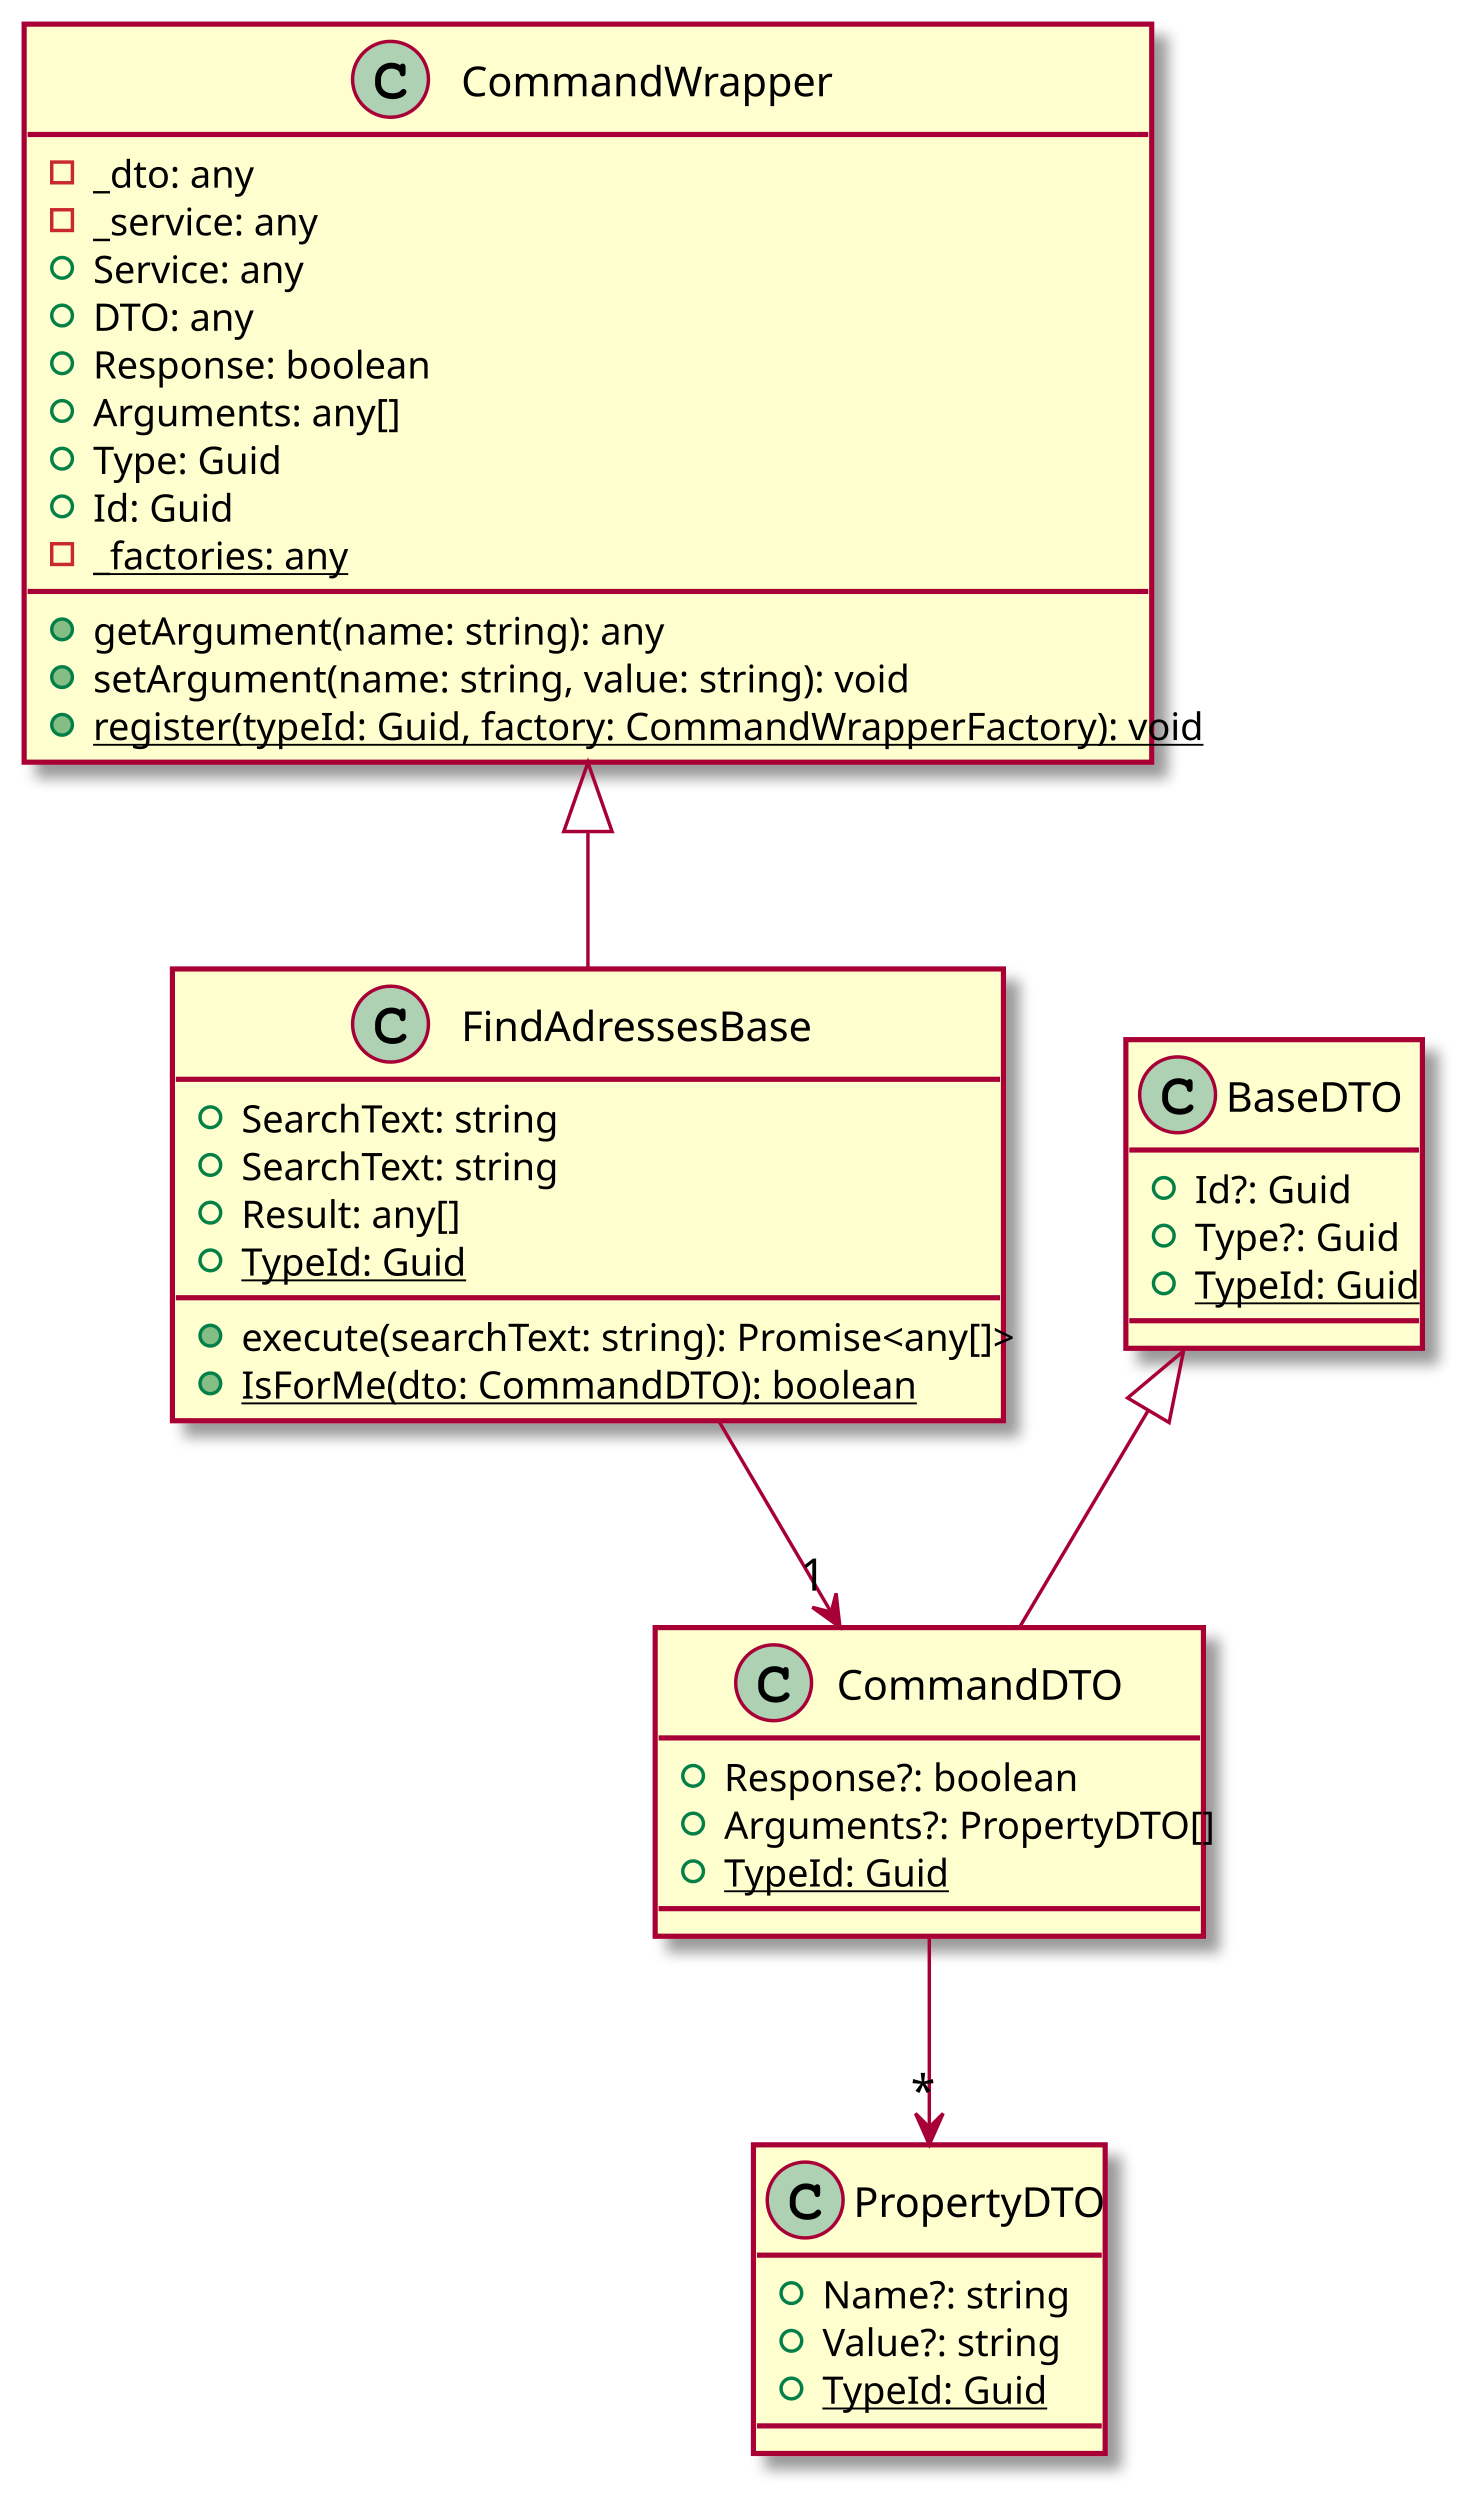
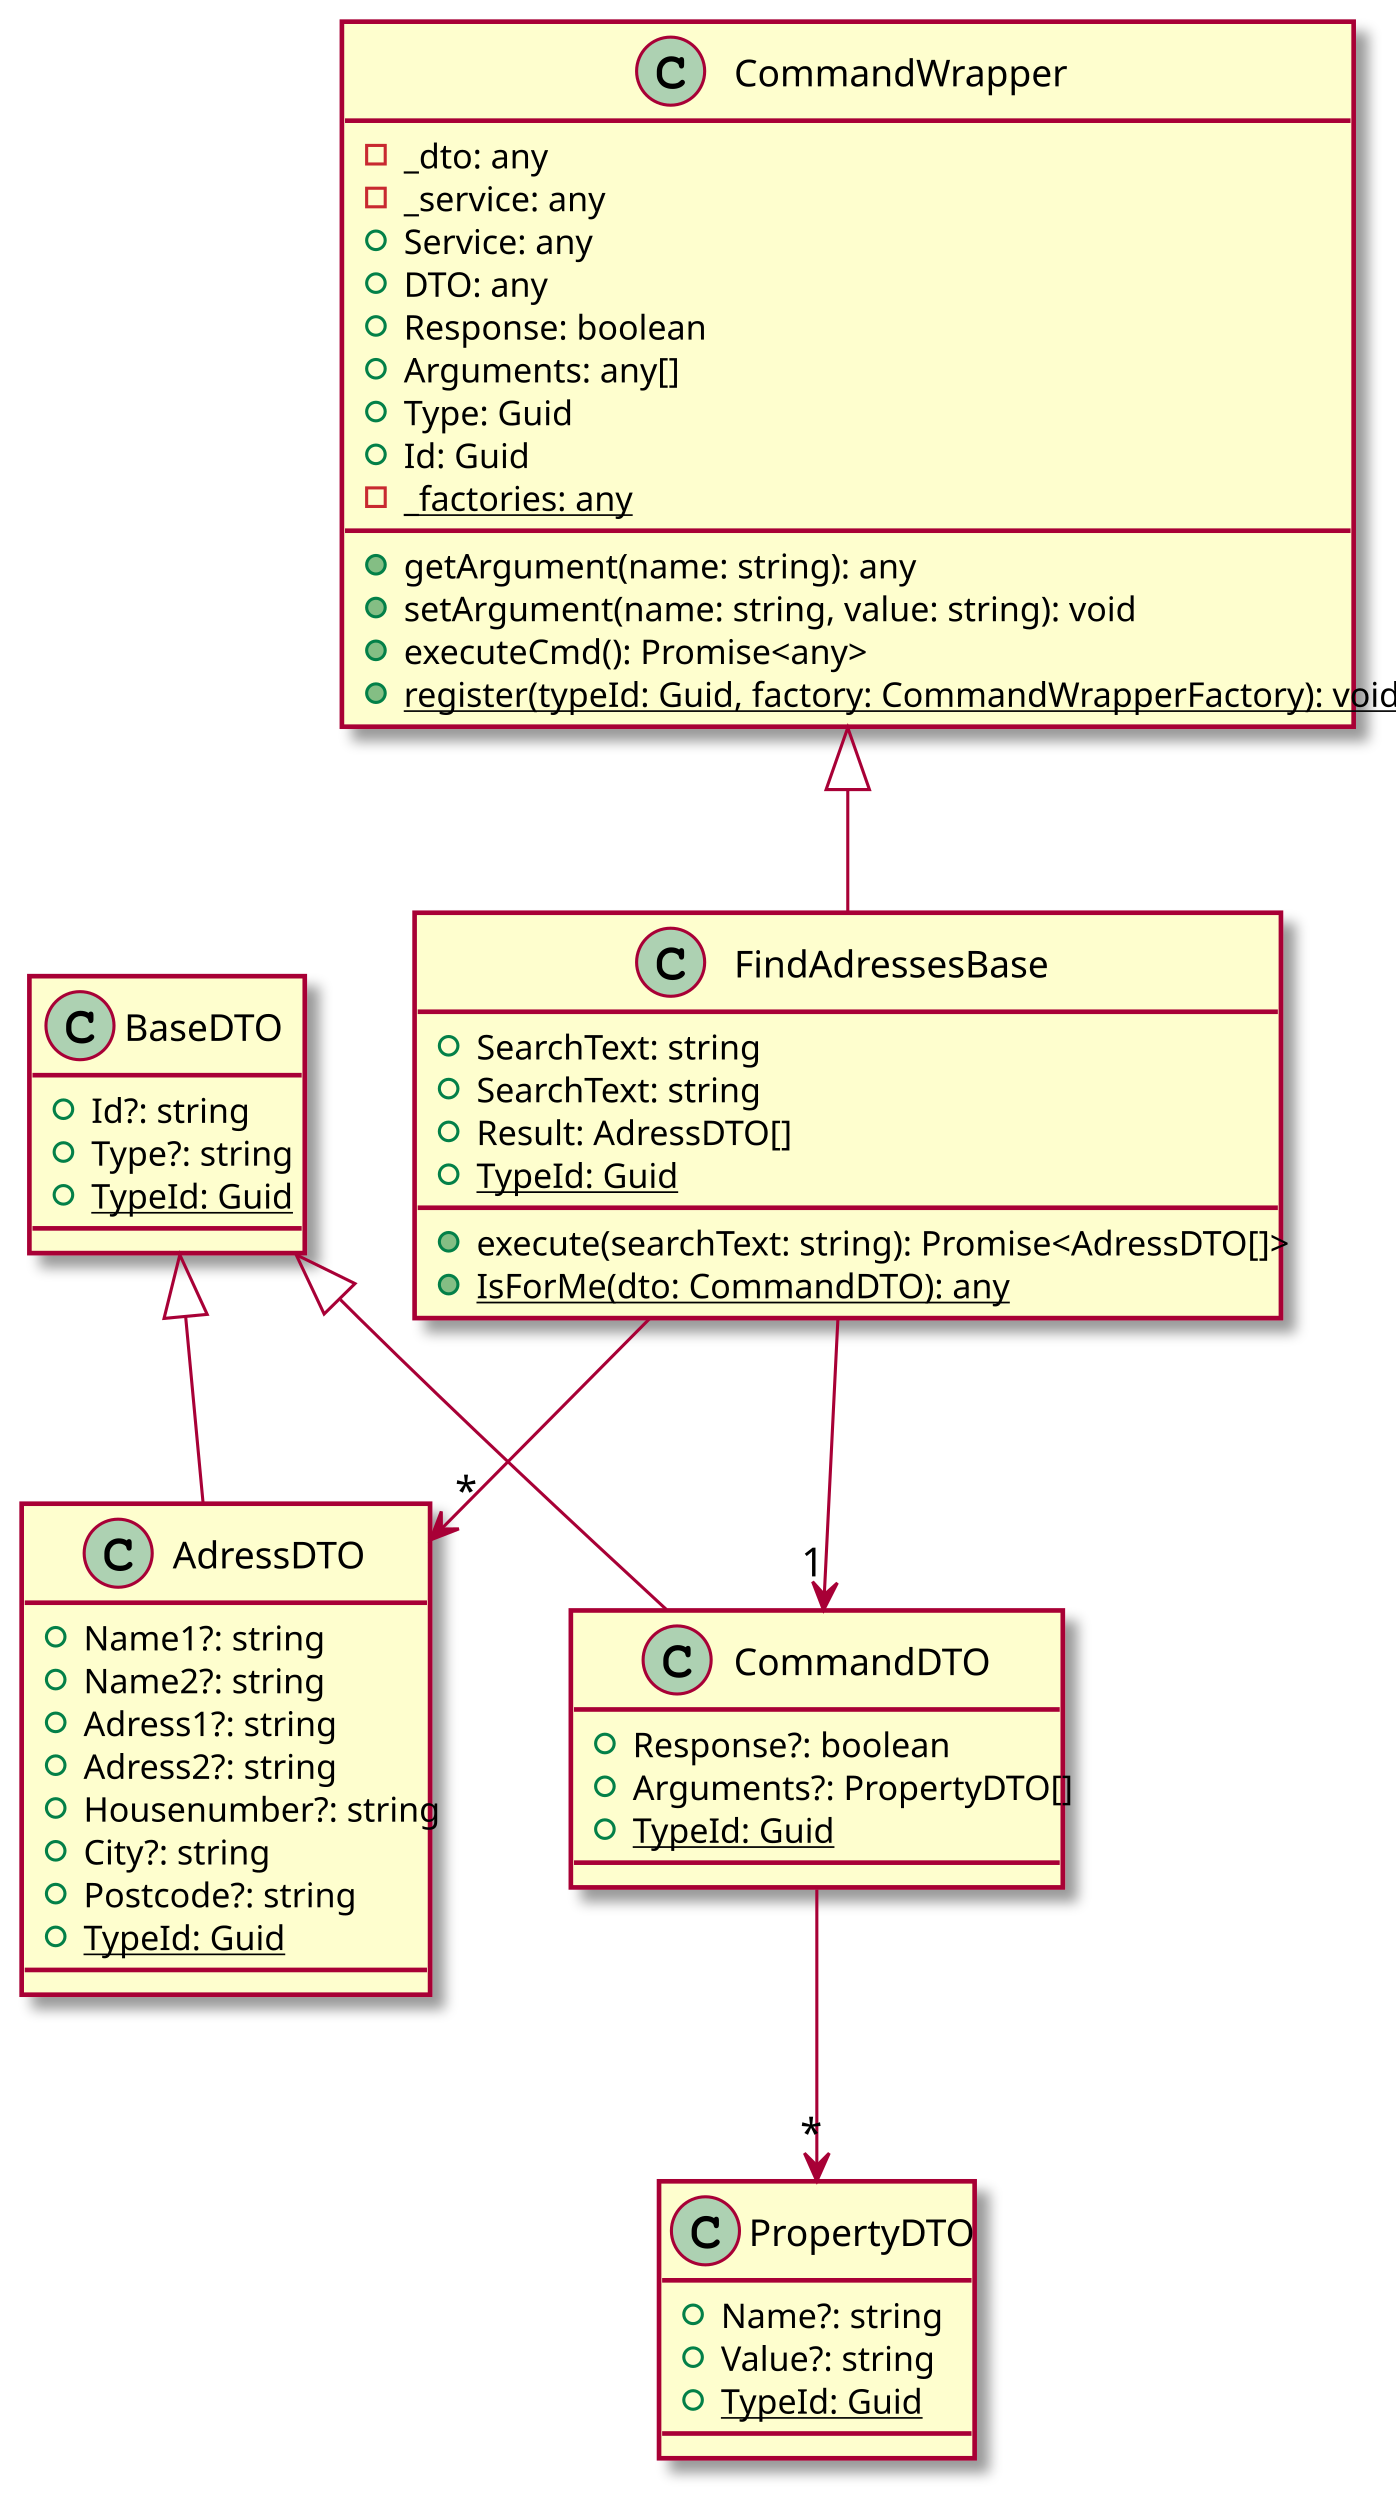
- <svg xmlns="http://www.w3.org/2000/svg" contentScriptType="application/ecmascript" contentStyleType="text/css" height="725px" preserveAspectRatio="none" style="width:426px;height:725px;background:#FFFFFF;" version="1.1" viewBox="0 0 426 725" width="426px" zoomAndPan="magnify">
+ <svg xmlns="http://www.w3.org/2000/svg" contentScriptType="application/ecmascript" contentStyleType="text/css" height="808px" preserveAspectRatio="none" style="width:451px;height:808px;background:#FFFFFF;" version="1.1" viewBox="0 0 451 808" width="451px" zoomAndPan="magnify">
  <defs>
-     <filter height="300%" id="f1xkefserc16dx" width="300%" x="-1" y="-1">
+     <filter height="300%" id="f1bxhzyi5nl51d" width="300%" x="-1" y="-1">
      <feGaussianBlur result="blurOut" stdDeviation="2.0" />
      <feColorMatrix in="blurOut" result="blurOut2" type="matrix" values="0 0 0 0 0 0 0 0 0 0 0 0 0 0 0 0 0 0 .4 0" />
      <feOffset dx="4.0" dy="4.0" in="blurOut2" result="blurOut3" />
      <feBlend in="SourceGraphic" in2="blurOut3" mode="normal" />
    </filter>
  </defs>
  <g>
-     <rect codeLine="1" fill="#FEFECE" filter="url(#f1xkefserc16dx)" height="214.031" id="CommandWrapper" style="stroke:#A80036;stroke-width:1.5;" width="327" x="7" y="7" />
-     <ellipse cx="113.25" cy="23" fill="#ADD1B2" rx="11" ry="11" style="stroke:#A80036;stroke-width:1.0;" />
-     <path d="M116.016,18.875 Q116.172,18.656 116.359,18.547 Q116.547,18.438 116.766,18.438 Q117.141,18.438 117.375,18.695 Q117.609,18.953 117.609,19.562 L117.609,21.016 Q117.609,21.625 117.375,21.891 Q117.141,22.156 116.766,22.156 Q116.422,22.156 116.219,21.953 Q116.016,21.766 115.906,21.25 Q115.859,20.891 115.672,20.703 Q115.344,20.328 114.734,20.109 Q114.125,19.891 113.5,19.891 Q112.734,19.891 112.102,20.219 Q111.469,20.547 110.977,21.297 Q110.484,22.047 110.484,23.078 L110.484,24.172 Q110.484,25.406 111.375,26.227 Q112.266,27.047 113.859,27.047 Q114.797,27.047 115.453,26.797 Q115.844,26.641 116.266,26.203 Q116.531,25.938 116.68,25.859 Q116.828,25.781 117.031,25.781 Q117.359,25.781 117.617,26.039 Q117.875,26.297 117.875,26.641 Q117.875,26.984 117.531,27.391 Q117.031,27.969 116.234,28.297 Q115.156,28.75 113.859,28.75 Q112.344,28.75 111.141,28.125 Q110.156,27.625 109.469,26.555 Q108.781,25.484 108.781,24.203 L108.781,23.047 Q108.781,21.719 109.398,20.57 Q110.016,19.422 111.109,18.805 Q112.203,18.188 113.438,18.188 Q114.172,18.188 114.82,18.352 Q115.469,18.516 116.016,18.875 Z " fill="#000000" />
-     <text fill="#000000" font-family="sans-serif" font-size="12" lengthAdjust="spacing" textLength="106" x="133.75" y="27.91">CommandWrapper</text>
-     <line style="stroke:#A80036;stroke-width:1.5;" x1="8" x2="333" y1="39" y2="39" />
-     <rect fill="none" height="6" style="stroke:#C82930;stroke-width:1.0;" width="6" x="15" y="47" />
-     <text fill="#000000" font-family="sans-serif" font-size="11" lengthAdjust="spacing" textLength="45" x="27" y="54.419">_dto: any</text>
-     <rect fill="none" height="6" style="stroke:#C82930;stroke-width:1.0;" width="6" x="15" y="60.836" />
-     <text fill="#000000" font-family="sans-serif" font-size="11" lengthAdjust="spacing" textLength="66" x="27" y="68.255">_service: any</text>
-     <ellipse cx="18" cy="77.672" rx="3" ry="3" style="stroke:#038048;stroke-width:1.0;fill:none;" />
-     <text fill="#000000" font-family="sans-serif" font-size="11" lengthAdjust="spacing" textLength="61" x="27" y="82.091">Service: any</text>
-     <ellipse cx="18" cy="91.508" rx="3" ry="3" style="stroke:#038048;stroke-width:1.0;fill:none;" />
-     <text fill="#000000" font-family="sans-serif" font-size="11" lengthAdjust="spacing" textLength="45" x="27" y="95.927">DTO: any</text>
-     <ellipse cx="18" cy="105.344" rx="3" ry="3" style="stroke:#038048;stroke-width:1.0;fill:none;" />
-     <text fill="#000000" font-family="sans-serif" font-size="11" lengthAdjust="spacing" textLength="93" x="27" y="109.763">Response: boolean</text>
-     <ellipse cx="18" cy="119.18" rx="3" ry="3" style="stroke:#038048;stroke-width:1.0;fill:none;" />
-     <text fill="#000000" font-family="sans-serif" font-size="11" lengthAdjust="spacing" textLength="83" x="27" y="123.599">Arguments: any[]</text>
-     <ellipse cx="18" cy="133.016" rx="3" ry="3" style="stroke:#038048;stroke-width:1.0;fill:none;" />
-     <text fill="#000000" font-family="sans-serif" font-size="11" lengthAdjust="spacing" textLength="52" x="27" y="137.435">Type: Guid</text>
-     <ellipse cx="18" cy="146.852" rx="3" ry="3" style="stroke:#038048;stroke-width:1.0;fill:none;" />
-     <text fill="#000000" font-family="sans-serif" font-size="11" lengthAdjust="spacing" textLength="36" x="27" y="151.27">Id: Guid</text>
-     <rect fill="none" height="6" style="stroke:#C82930;stroke-width:1.0;" width="6" x="15" y="157.688" />
-     <text fill="#000000" font-family="sans-serif" font-size="11" lengthAdjust="spacing" text-decoration="underline" textLength="73" x="27" y="165.106">_factories: any</text>
-     <line style="stroke:#A80036;stroke-width:1.5;" x1="8" x2="333" y1="171.523" y2="171.523" />
-     <ellipse cx="18" cy="182.523" fill="#84BE84" rx="3" ry="3" style="stroke:#038048;stroke-width:1.0;" />
-     <text fill="#000000" font-family="sans-serif" font-size="11" lengthAdjust="spacing" textLength="153" x="27" y="186.942">getArgument(name: string): any</text>
-     <ellipse cx="18" cy="196.359" fill="#84BE84" rx="3" ry="3" style="stroke:#038048;stroke-width:1.0;" />
-     <text fill="#000000" font-family="sans-serif" font-size="11" lengthAdjust="spacing" textLength="220" x="27" y="200.778">setArgument(name: string, value: string): void</text>
-     <ellipse cx="18" cy="210.195" fill="#84BE84" rx="3" ry="3" style="stroke:#038048;stroke-width:1.0;" />
-     <text fill="#000000" font-family="sans-serif" font-size="11" lengthAdjust="spacing" text-decoration="underline" textLength="301" x="27" y="214.614">register(typeId: Guid, factory: CommandWrapperFactory): void</text>
-     <rect codeLine="15" fill="#FEFECE" filter="url(#f1xkefserc16dx)" height="89.508" id="PropertyDTO" style="stroke:#A80036;stroke-width:1.5;" width="102" x="218.5" y="622" />
-     <ellipse cx="233.5" cy="638" fill="#ADD1B2" rx="11" ry="11" style="stroke:#A80036;stroke-width:1.0;" />
-     <path d="M236.266,633.875 Q236.422,633.656 236.609,633.547 Q236.797,633.438 237.016,633.438 Q237.391,633.438 237.625,633.695 Q237.859,633.953 237.859,634.562 L237.859,636.016 Q237.859,636.625 237.625,636.891 Q237.391,637.156 237.016,637.156 Q236.672,637.156 236.469,636.953 Q236.266,636.766 236.156,636.25 Q236.109,635.891 235.922,635.703 Q235.594,635.328 234.984,635.109 Q234.375,634.891 233.75,634.891 Q232.984,634.891 232.352,635.219 Q231.719,635.547 231.227,636.297 Q230.734,637.047 230.734,638.078 L230.734,639.172 Q230.734,640.406 231.625,641.227 Q232.516,642.047 234.109,642.047 Q235.047,642.047 235.703,641.797 Q236.094,641.641 236.516,641.203 Q236.781,640.938 236.93,640.859 Q237.078,640.781 237.281,640.781 Q237.609,640.781 237.867,641.039 Q238.125,641.297 238.125,641.641 Q238.125,641.984 237.781,642.391 Q237.281,642.969 236.484,643.297 Q235.406,643.75 234.109,643.75 Q232.594,643.75 231.391,643.125 Q230.406,642.625 229.719,641.555 Q229.031,640.484 229.031,639.203 L229.031,638.047 Q229.031,636.719 229.648,635.57 Q230.266,634.422 231.359,633.805 Q232.453,633.188 233.688,633.188 Q234.422,633.188 235.07,633.352 Q235.719,633.516 236.266,633.875 Z " fill="#000000" />
-     <text fill="#000000" font-family="sans-serif" font-size="12" lengthAdjust="spacing" textLength="70" x="247.5" y="642.91">PropertyDTO</text>
-     <line style="stroke:#A80036;stroke-width:1.5;" x1="219.5" x2="319.5" y1="654" y2="654" />
-     <ellipse cx="229.5" cy="665" rx="3" ry="3" style="stroke:#038048;stroke-width:1.0;fill:none;" />
-     <text fill="#000000" font-family="sans-serif" font-size="11" lengthAdjust="spacing" textLength="66" x="238.5" y="669.419">Name?: string</text>
-     <ellipse cx="229.5" cy="678.836" rx="3" ry="3" style="stroke:#038048;stroke-width:1.0;fill:none;" />
-     <text fill="#000000" font-family="sans-serif" font-size="11" lengthAdjust="spacing" textLength="67" x="238.5" y="683.255">Value?: string</text>
-     <ellipse cx="229.5" cy="692.672" rx="3" ry="3" style="stroke:#038048;stroke-width:1.0;fill:none;" />
-     <text fill="#000000" font-family="sans-serif" font-size="11" lengthAdjust="spacing" text-decoration="underline" textLength="60" x="238.5" y="697.091">TypeId: Guid</text>
-     <line style="stroke:#A80036;stroke-width:1.5;" x1="219.5" x2="319.5" y1="703.508" y2="703.508" />
-     <rect codeLine="20" fill="#FEFECE" filter="url(#f1xkefserc16dx)" height="89.508" id="BaseDTO" style="stroke:#A80036;stroke-width:1.5;" width="86" x="326.5" y="301.5" />
-     <ellipse cx="341.5" cy="317.5" fill="#ADD1B2" rx="11" ry="11" style="stroke:#A80036;stroke-width:1.0;" />
-     <path d="M344.266,313.375 Q344.422,313.156 344.609,313.047 Q344.797,312.938 345.016,312.938 Q345.391,312.938 345.625,313.195 Q345.859,313.453 345.859,314.062 L345.859,315.516 Q345.859,316.125 345.625,316.391 Q345.391,316.656 345.016,316.656 Q344.672,316.656 344.469,316.453 Q344.266,316.266 344.156,315.75 Q344.109,315.391 343.922,315.203 Q343.594,314.828 342.984,314.609 Q342.375,314.391 341.75,314.391 Q340.984,314.391 340.352,314.719 Q339.719,315.047 339.227,315.797 Q338.734,316.547 338.734,317.578 L338.734,318.672 Q338.734,319.906 339.625,320.727 Q340.516,321.547 342.109,321.547 Q343.047,321.547 343.703,321.297 Q344.094,321.141 344.516,320.703 Q344.781,320.438 344.93,320.359 Q345.078,320.281 345.281,320.281 Q345.609,320.281 345.867,320.539 Q346.125,320.797 346.125,321.141 Q346.125,321.484 345.781,321.891 Q345.281,322.469 344.484,322.797 Q343.406,323.25 342.109,323.25 Q340.594,323.25 339.391,322.625 Q338.406,322.125 337.719,321.055 Q337.031,319.984 337.031,318.703 L337.031,317.547 Q337.031,316.219 337.648,315.07 Q338.266,313.922 339.359,313.305 Q340.453,312.688 341.688,312.688 Q342.422,312.688 343.07,312.852 Q343.719,313.016 344.266,313.375 Z " fill="#000000" />
-     <text fill="#000000" font-family="sans-serif" font-size="12" lengthAdjust="spacing" textLength="54" x="355.5" y="322.41">BaseDTO</text>
-     <line style="stroke:#A80036;stroke-width:1.5;" x1="327.5" x2="411.5" y1="333.5" y2="333.5" />
-     <ellipse cx="337.5" cy="344.5" rx="3" ry="3" style="stroke:#038048;stroke-width:1.0;fill:none;" />
-     <text fill="#000000" font-family="sans-serif" font-size="11" lengthAdjust="spacing" textLength="42" x="346.5" y="348.919">Id?: Guid</text>
-     <ellipse cx="337.5" cy="358.336" rx="3" ry="3" style="stroke:#038048;stroke-width:1.0;fill:none;" />
-     <text fill="#000000" font-family="sans-serif" font-size="11" lengthAdjust="spacing" textLength="58" x="346.5" y="362.755">Type?: Guid</text>
-     <ellipse cx="337.5" cy="372.172" rx="3" ry="3" style="stroke:#038048;stroke-width:1.0;fill:none;" />
-     <text fill="#000000" font-family="sans-serif" font-size="11" lengthAdjust="spacing" text-decoration="underline" textLength="60" x="346.5" y="376.591">TypeId: Guid</text>
-     <line style="stroke:#A80036;stroke-width:1.5;" x1="327.5" x2="411.5" y1="383.008" y2="383.008" />
-     <rect codeLine="25" fill="#FEFECE" filter="url(#f1xkefserc16dx)" height="89.508" id="CommandDTO" style="stroke:#A80036;stroke-width:1.5;" width="159" x="190" y="472" />
-     <ellipse cx="224.35" cy="488" fill="#ADD1B2" rx="11" ry="11" style="stroke:#A80036;stroke-width:1.0;" />
-     <path d="M227.116,483.875 Q227.272,483.656 227.459,483.547 Q227.647,483.438 227.866,483.438 Q228.241,483.438 228.475,483.695 Q228.709,483.953 228.709,484.562 L228.709,486.016 Q228.709,486.625 228.475,486.891 Q228.241,487.156 227.866,487.156 Q227.522,487.156 227.319,486.953 Q227.116,486.766 227.006,486.25 Q226.959,485.891 226.772,485.703 Q226.444,485.328 225.834,485.109 Q225.225,484.891 224.6,484.891 Q223.834,484.891 223.202,485.219 Q222.569,485.547 222.077,486.297 Q221.584,487.047 221.584,488.078 L221.584,489.172 Q221.584,490.406 222.475,491.227 Q223.366,492.047 224.959,492.047 Q225.897,492.047 226.553,491.797 Q226.944,491.641 227.366,491.203 Q227.631,490.938 227.78,490.859 Q227.928,490.781 228.131,490.781 Q228.459,490.781 228.717,491.039 Q228.975,491.297 228.975,491.641 Q228.975,491.984 228.631,492.391 Q228.131,492.969 227.334,493.297 Q226.256,493.75 224.959,493.75 Q223.444,493.75 222.241,493.125 Q221.256,492.625 220.569,491.555 Q219.881,490.484 219.881,489.203 L219.881,488.047 Q219.881,486.719 220.498,485.57 Q221.116,484.422 222.209,483.805 Q223.303,483.188 224.537,483.188 Q225.272,483.188 225.92,483.352 Q226.569,483.516 227.116,483.875 Z " fill="#000000" />
-     <text fill="#000000" font-family="sans-serif" font-size="12" lengthAdjust="spacing" textLength="84" x="242.65" y="492.91">CommandDTO</text>
-     <line style="stroke:#A80036;stroke-width:1.5;" x1="191" x2="348" y1="504" y2="504" />
-     <ellipse cx="201" cy="515" rx="3" ry="3" style="stroke:#038048;stroke-width:1.0;fill:none;" />
-     <text fill="#000000" font-family="sans-serif" font-size="11" lengthAdjust="spacing" textLength="99" x="210" y="519.419">Response?: boolean</text>
-     <ellipse cx="201" cy="528.836" rx="3" ry="3" style="stroke:#038048;stroke-width:1.0;fill:none;" />
-     <text fill="#000000" font-family="sans-serif" font-size="11" lengthAdjust="spacing" textLength="133" x="210" y="533.255">Arguments?: PropertyDTO[]</text>
-     <ellipse cx="201" cy="542.672" rx="3" ry="3" style="stroke:#038048;stroke-width:1.0;fill:none;" />
-     <text fill="#000000" font-family="sans-serif" font-size="11" lengthAdjust="spacing" text-decoration="underline" textLength="60" x="210" y="547.091">TypeId: Guid</text>
-     <line style="stroke:#A80036;stroke-width:1.5;" x1="191" x2="348" y1="553.508" y2="553.508" />
-     <rect codeLine="30" fill="#FEFECE" filter="url(#f1xkefserc16dx)" height="131.016" id="FindAdressesBase" style="stroke:#A80036;stroke-width:1.5;" width="241" x="50" y="281" />
-     <ellipse cx="113.25" cy="297" fill="#ADD1B2" rx="11" ry="11" style="stroke:#A80036;stroke-width:1.0;" />
-     <path d="M116.016,292.875 Q116.172,292.656 116.359,292.547 Q116.547,292.438 116.766,292.438 Q117.141,292.438 117.375,292.695 Q117.609,292.953 117.609,293.562 L117.609,295.016 Q117.609,295.625 117.375,295.891 Q117.141,296.156 116.766,296.156 Q116.422,296.156 116.219,295.953 Q116.016,295.766 115.906,295.25 Q115.859,294.891 115.672,294.703 Q115.344,294.328 114.734,294.109 Q114.125,293.891 113.5,293.891 Q112.734,293.891 112.102,294.219 Q111.469,294.547 110.977,295.297 Q110.484,296.047 110.484,297.078 L110.484,298.172 Q110.484,299.406 111.375,300.227 Q112.266,301.047 113.859,301.047 Q114.797,301.047 115.453,300.797 Q115.844,300.641 116.266,300.203 Q116.531,299.938 116.68,299.859 Q116.828,299.781 117.031,299.781 Q117.359,299.781 117.617,300.039 Q117.875,300.297 117.875,300.641 Q117.875,300.984 117.531,301.391 Q117.031,301.969 116.234,302.297 Q115.156,302.75 113.859,302.75 Q112.344,302.75 111.141,302.125 Q110.156,301.625 109.469,300.555 Q108.781,299.484 108.781,298.203 L108.781,297.047 Q108.781,295.719 109.398,294.57 Q110.016,293.422 111.109,292.805 Q112.203,292.188 113.438,292.188 Q114.172,292.188 114.82,292.352 Q115.469,292.516 116.016,292.875 Z " fill="#000000" />
-     <text fill="#000000" font-family="sans-serif" font-size="12" lengthAdjust="spacing" textLength="106" x="133.75" y="301.91">FindAdressesBase</text>
-     <line style="stroke:#A80036;stroke-width:1.5;" x1="51" x2="290" y1="313" y2="313" />
-     <ellipse cx="61" cy="324" rx="3" ry="3" style="stroke:#038048;stroke-width:1.0;fill:none;" />
-     <text fill="#000000" font-family="sans-serif" font-size="11" lengthAdjust="spacing" textLength="89" x="70" y="328.419">SearchText: string</text>
-     <ellipse cx="61" cy="337.836" rx="3" ry="3" style="stroke:#038048;stroke-width:1.0;fill:none;" />
-     <text fill="#000000" font-family="sans-serif" font-size="11" lengthAdjust="spacing" textLength="89" x="70" y="342.255">SearchText: string</text>
-     <ellipse cx="61" cy="351.672" rx="3" ry="3" style="stroke:#038048;stroke-width:1.0;fill:none;" />
-     <text fill="#000000" font-family="sans-serif" font-size="11" lengthAdjust="spacing" textLength="60" x="70" y="356.091">Result: any[]</text>
-     <ellipse cx="61" cy="365.508" rx="3" ry="3" style="stroke:#038048;stroke-width:1.0;fill:none;" />
-     <text fill="#000000" font-family="sans-serif" font-size="11" lengthAdjust="spacing" text-decoration="underline" textLength="60" x="70" y="369.927">TypeId: Guid</text>
-     <line style="stroke:#A80036;stroke-width:1.5;" x1="51" x2="290" y1="376.344" y2="376.344" />
-     <ellipse cx="61" cy="387.344" fill="#84BE84" rx="3" ry="3" style="stroke:#038048;stroke-width:1.0;" />
-     <text fill="#000000" font-family="sans-serif" font-size="11" lengthAdjust="spacing" textLength="215" x="70" y="391.763">execute(searchText: string): Promise&lt;any[]&gt;</text>
-     <ellipse cx="61" cy="401.18" fill="#84BE84" rx="3" ry="3" style="stroke:#038048;stroke-width:1.0;" />
-     <text fill="#000000" font-family="sans-serif" font-size="11" lengthAdjust="spacing" text-decoration="underline" textLength="179" x="70" y="405.599">IsForMe(dto: CommandDTO): boolean</text>
-     <path d="M333,409 C320.67,429.78 307.15,452.56 295.77,471.73 " fill="none" id="BaseDTO-backto-CommandDTO" style="stroke:#A80036;stroke-width:1.0;" />
-     <polygon fill="none" points="327,405.4,343.23,391.77,339.04,412.54,327,405.4" style="stroke:#A80036;stroke-width:1.0;" />
-     <path d="M170.5,241.18 C170.5,254.82 170.5,268.25 170.5,280.7 " fill="none" id="CommandWrapper-backto-FindAdressesBase" style="stroke:#A80036;stroke-width:1.0;" />
-     <polygon fill="none" points="163.5,241.14,170.5,221.14,177.5,241.14,163.5,241.14" style="stroke:#A80036;stroke-width:1.0;" />
-     <path codeLine="38" d="M269.5,562 C269.5,579.15 269.5,598.87 269.5,616.51 " fill="none" id="CommandDTO-to-PropertyDTO" style="stroke:#A80036;stroke-width:1.0;" />
-     <polygon fill="#A80036" points="269.5,621.91,273.5,612.91,269.5,616.91,265.5,612.91,269.5,621.91" style="stroke:#A80036;stroke-width:1.0;" />
-     <text fill="#000000" font-family="sans-serif" font-size="13" lengthAdjust="spacing" textLength="5" x="264.102" y="611.011">*</text>
-     <path codeLine="39" d="M208.49,412.16 C219.3,430.56 230.88,450.27 241.02,467.53 " fill="none" id="FindAdressesBase-to-CommandDTO" style="stroke:#A80036;stroke-width:1.0;" />
-     <polygon fill="#A80036" points="243.57,471.86,242.47,462.073,241.042,467.546,235.568,466.118,243.57,471.86" style="stroke:#A80036;stroke-width:1.0;" />
-     <text fill="#000000" font-family="sans-serif" font-size="13" lengthAdjust="spacing" textLength="7" x="232.064" y="461.283">1</text>
+     <rect codeLine="1" fill="#FEFECE" filter="url(#f1bxhzyi5nl51d)" height="89.508" id="BaseDTO" style="stroke:#A80036;stroke-width:1.5;" width="89" x="9.5" y="315.5" />
+     <ellipse cx="25.85" cy="331.5" fill="#ADD1B2" rx="11" ry="11" style="stroke:#A80036;stroke-width:1.0;" />
+     <path d="M28.616,327.375 Q28.772,327.156 28.959,327.047 Q29.147,326.938 29.366,326.938 Q29.741,326.938 29.975,327.195 Q30.209,327.453 30.209,328.062 L30.209,329.516 Q30.209,330.125 29.975,330.391 Q29.741,330.656 29.366,330.656 Q29.022,330.656 28.819,330.453 Q28.616,330.266 28.506,329.75 Q28.459,329.391 28.272,329.203 Q27.944,328.828 27.334,328.609 Q26.725,328.391 26.1,328.391 Q25.334,328.391 24.702,328.719 Q24.069,329.047 23.577,329.797 Q23.084,330.547 23.084,331.578 L23.084,332.672 Q23.084,333.906 23.975,334.727 Q24.866,335.547 26.459,335.547 Q27.397,335.547 28.053,335.297 Q28.444,335.141 28.866,334.703 Q29.131,334.438 29.28,334.359 Q29.428,334.281 29.631,334.281 Q29.959,334.281 30.217,334.539 Q30.475,334.797 30.475,335.141 Q30.475,335.484 30.131,335.891 Q29.631,336.469 28.834,336.797 Q27.756,337.25 26.459,337.25 Q24.944,337.25 23.741,336.625 Q22.756,336.125 22.069,335.055 Q21.381,333.984 21.381,332.703 L21.381,331.547 Q21.381,330.219 21.998,329.07 Q22.616,327.922 23.709,327.305 Q24.803,326.688 26.038,326.688 Q26.772,326.688 27.42,326.852 Q28.069,327.016 28.616,327.375 Z " fill="#000000" />
+     <text fill="#000000" font-family="sans-serif" font-size="12" lengthAdjust="spacing" textLength="54" x="40.15" y="336.41">BaseDTO</text>
+     <line style="stroke:#A80036;stroke-width:1.5;" x1="10.5" x2="97.5" y1="347.5" y2="347.5" />
+     <ellipse cx="20.5" cy="358.5" rx="3" ry="3" style="stroke:#038048;stroke-width:1.0;fill:none;" />
+     <text fill="#000000" font-family="sans-serif" font-size="11" lengthAdjust="spacing" textLength="47" x="29.5" y="362.919">Id?: string</text>
+     <ellipse cx="20.5" cy="372.336" rx="3" ry="3" style="stroke:#038048;stroke-width:1.0;fill:none;" />
+     <text fill="#000000" font-family="sans-serif" font-size="11" lengthAdjust="spacing" textLength="63" x="29.5" y="376.755">Type?: string</text>
+     <ellipse cx="20.5" cy="386.172" rx="3" ry="3" style="stroke:#038048;stroke-width:1.0;fill:none;" />
+     <text fill="#000000" font-family="sans-serif" font-size="11" lengthAdjust="spacing" text-decoration="underline" textLength="60" x="29.5" y="390.591">TypeId: Guid</text>
+     <line style="stroke:#A80036;stroke-width:1.5;" x1="10.5" x2="97.5" y1="397.008" y2="397.008" />
+     <rect codeLine="6" fill="#FEFECE" filter="url(#f1bxhzyi5nl51d)" height="158.688" id="AdressDTO" style="stroke:#A80036;stroke-width:1.5;" width="132" x="7" y="486" />
+     <ellipse cx="38.2" cy="502" fill="#ADD1B2" rx="11" ry="11" style="stroke:#A80036;stroke-width:1.0;" />
+     <path d="M40.966,497.875 Q41.122,497.656 41.309,497.547 Q41.497,497.438 41.716,497.438 Q42.091,497.438 42.325,497.695 Q42.559,497.953 42.559,498.562 L42.559,500.016 Q42.559,500.625 42.325,500.891 Q42.091,501.156 41.716,501.156 Q41.372,501.156 41.169,500.953 Q40.966,500.766 40.856,500.25 Q40.809,499.891 40.622,499.703 Q40.294,499.328 39.684,499.109 Q39.075,498.891 38.45,498.891 Q37.684,498.891 37.052,499.219 Q36.419,499.547 35.927,500.297 Q35.434,501.047 35.434,502.078 L35.434,503.172 Q35.434,504.406 36.325,505.227 Q37.216,506.047 38.809,506.047 Q39.747,506.047 40.403,505.797 Q40.794,505.641 41.216,505.203 Q41.481,504.938 41.63,504.859 Q41.778,504.781 41.981,504.781 Q42.309,504.781 42.567,505.039 Q42.825,505.297 42.825,505.641 Q42.825,505.984 42.481,506.391 Q41.981,506.969 41.184,507.297 Q40.106,507.75 38.809,507.75 Q37.294,507.75 36.091,507.125 Q35.106,506.625 34.419,505.555 Q33.731,504.484 33.731,503.203 L33.731,502.047 Q33.731,500.719 34.348,499.57 Q34.966,498.422 36.059,497.805 Q37.153,497.188 38.388,497.188 Q39.122,497.188 39.77,497.352 Q40.419,497.516 40.966,497.875 Z " fill="#000000" />
+     <text fill="#000000" font-family="sans-serif" font-size="12" lengthAdjust="spacing" textLength="64" x="55.8" y="506.91">AdressDTO</text>
+     <line style="stroke:#A80036;stroke-width:1.5;" x1="8" x2="138" y1="518" y2="518" />
+     <ellipse cx="18" cy="529" rx="3" ry="3" style="stroke:#038048;stroke-width:1.0;fill:none;" />
+     <text fill="#000000" font-family="sans-serif" font-size="11" lengthAdjust="spacing" textLength="72" x="27" y="533.419">Name1?: string</text>
+     <ellipse cx="18" cy="542.836" rx="3" ry="3" style="stroke:#038048;stroke-width:1.0;fill:none;" />
+     <text fill="#000000" font-family="sans-serif" font-size="11" lengthAdjust="spacing" textLength="72" x="27" y="547.255">Name2?: string</text>
+     <ellipse cx="18" cy="556.672" rx="3" ry="3" style="stroke:#038048;stroke-width:1.0;fill:none;" />
+     <text fill="#000000" font-family="sans-serif" font-size="11" lengthAdjust="spacing" textLength="81" x="27" y="561.091">Adress1?: string</text>
+     <ellipse cx="18" cy="570.508" rx="3" ry="3" style="stroke:#038048;stroke-width:1.0;fill:none;" />
+     <text fill="#000000" font-family="sans-serif" font-size="11" lengthAdjust="spacing" textLength="81" x="27" y="574.927">Adress2?: string</text>
+     <ellipse cx="18" cy="584.344" rx="3" ry="3" style="stroke:#038048;stroke-width:1.0;fill:none;" />
+     <text fill="#000000" font-family="sans-serif" font-size="11" lengthAdjust="spacing" textLength="106" x="27" y="588.763">Housenumber?: string</text>
+     <ellipse cx="18" cy="598.18" rx="3" ry="3" style="stroke:#038048;stroke-width:1.0;fill:none;" />
+     <text fill="#000000" font-family="sans-serif" font-size="11" lengthAdjust="spacing" textLength="57" x="27" y="602.599">City?: string</text>
+     <ellipse cx="18" cy="612.016" rx="3" ry="3" style="stroke:#038048;stroke-width:1.0;fill:none;" />
+     <text fill="#000000" font-family="sans-serif" font-size="11" lengthAdjust="spacing" textLength="84" x="27" y="616.435">Postcode?: string</text>
+     <ellipse cx="18" cy="625.852" rx="3" ry="3" style="stroke:#038048;stroke-width:1.0;fill:none;" />
+     <text fill="#000000" font-family="sans-serif" font-size="11" lengthAdjust="spacing" text-decoration="underline" textLength="60" x="27" y="630.27">TypeId: Guid</text>
+     <line style="stroke:#A80036;stroke-width:1.5;" x1="8" x2="138" y1="636.688" y2="636.688" />
+     <rect codeLine="16" fill="#FEFECE" filter="url(#f1bxhzyi5nl51d)" height="227.867" id="CommandWrapper" style="stroke:#A80036;stroke-width:1.5;" width="327" x="110.5" y="7" />
+     <ellipse cx="216.75" cy="23" fill="#ADD1B2" rx="11" ry="11" style="stroke:#A80036;stroke-width:1.0;" />
+     <path d="M219.516,18.875 Q219.672,18.656 219.859,18.547 Q220.047,18.438 220.266,18.438 Q220.641,18.438 220.875,18.695 Q221.109,18.953 221.109,19.562 L221.109,21.016 Q221.109,21.625 220.875,21.891 Q220.641,22.156 220.266,22.156 Q219.922,22.156 219.719,21.953 Q219.516,21.766 219.406,21.25 Q219.359,20.891 219.172,20.703 Q218.844,20.328 218.234,20.109 Q217.625,19.891 217,19.891 Q216.234,19.891 215.602,20.219 Q214.969,20.547 214.477,21.297 Q213.984,22.047 213.984,23.078 L213.984,24.172 Q213.984,25.406 214.875,26.227 Q215.766,27.047 217.359,27.047 Q218.297,27.047 218.953,26.797 Q219.344,26.641 219.766,26.203 Q220.031,25.938 220.18,25.859 Q220.328,25.781 220.531,25.781 Q220.859,25.781 221.117,26.039 Q221.375,26.297 221.375,26.641 Q221.375,26.984 221.031,27.391 Q220.531,27.969 219.734,28.297 Q218.656,28.75 217.359,28.75 Q215.844,28.75 214.641,28.125 Q213.656,27.625 212.969,26.555 Q212.281,25.484 212.281,24.203 L212.281,23.047 Q212.281,21.719 212.898,20.57 Q213.516,19.422 214.609,18.805 Q215.703,18.188 216.938,18.188 Q217.672,18.188 218.32,18.352 Q218.969,18.516 219.516,18.875 Z " fill="#000000" />
+     <text fill="#000000" font-family="sans-serif" font-size="12" lengthAdjust="spacing" textLength="106" x="237.25" y="27.91">CommandWrapper</text>
+     <line style="stroke:#A80036;stroke-width:1.5;" x1="111.5" x2="436.5" y1="39" y2="39" />
+     <rect fill="none" height="6" style="stroke:#C82930;stroke-width:1.0;" width="6" x="118.5" y="47" />
+     <text fill="#000000" font-family="sans-serif" font-size="11" lengthAdjust="spacing" textLength="45" x="130.5" y="54.419">_dto: any</text>
+     <rect fill="none" height="6" style="stroke:#C82930;stroke-width:1.0;" width="6" x="118.5" y="60.836" />
+     <text fill="#000000" font-family="sans-serif" font-size="11" lengthAdjust="spacing" textLength="66" x="130.5" y="68.255">_service: any</text>
+     <ellipse cx="121.5" cy="77.672" rx="3" ry="3" style="stroke:#038048;stroke-width:1.0;fill:none;" />
+     <text fill="#000000" font-family="sans-serif" font-size="11" lengthAdjust="spacing" textLength="61" x="130.5" y="82.091">Service: any</text>
+     <ellipse cx="121.5" cy="91.508" rx="3" ry="3" style="stroke:#038048;stroke-width:1.0;fill:none;" />
+     <text fill="#000000" font-family="sans-serif" font-size="11" lengthAdjust="spacing" textLength="45" x="130.5" y="95.927">DTO: any</text>
+     <ellipse cx="121.5" cy="105.344" rx="3" ry="3" style="stroke:#038048;stroke-width:1.0;fill:none;" />
+     <text fill="#000000" font-family="sans-serif" font-size="11" lengthAdjust="spacing" textLength="93" x="130.5" y="109.763">Response: boolean</text>
+     <ellipse cx="121.5" cy="119.18" rx="3" ry="3" style="stroke:#038048;stroke-width:1.0;fill:none;" />
+     <text fill="#000000" font-family="sans-serif" font-size="11" lengthAdjust="spacing" textLength="83" x="130.5" y="123.599">Arguments: any[]</text>
+     <ellipse cx="121.5" cy="133.016" rx="3" ry="3" style="stroke:#038048;stroke-width:1.0;fill:none;" />
+     <text fill="#000000" font-family="sans-serif" font-size="11" lengthAdjust="spacing" textLength="52" x="130.5" y="137.435">Type: Guid</text>
+     <ellipse cx="121.5" cy="146.852" rx="3" ry="3" style="stroke:#038048;stroke-width:1.0;fill:none;" />
+     <text fill="#000000" font-family="sans-serif" font-size="11" lengthAdjust="spacing" textLength="36" x="130.5" y="151.27">Id: Guid</text>
+     <rect fill="none" height="6" style="stroke:#C82930;stroke-width:1.0;" width="6" x="118.5" y="157.688" />
+     <text fill="#000000" font-family="sans-serif" font-size="11" lengthAdjust="spacing" text-decoration="underline" textLength="73" x="130.5" y="165.106">_factories: any</text>
+     <line style="stroke:#A80036;stroke-width:1.5;" x1="111.5" x2="436.5" y1="171.523" y2="171.523" />
+     <ellipse cx="121.5" cy="182.523" fill="#84BE84" rx="3" ry="3" style="stroke:#038048;stroke-width:1.0;" />
+     <text fill="#000000" font-family="sans-serif" font-size="11" lengthAdjust="spacing" textLength="153" x="130.5" y="186.942">getArgument(name: string): any</text>
+     <ellipse cx="121.5" cy="196.359" fill="#84BE84" rx="3" ry="3" style="stroke:#038048;stroke-width:1.0;" />
+     <text fill="#000000" font-family="sans-serif" font-size="11" lengthAdjust="spacing" textLength="220" x="130.5" y="200.778">setArgument(name: string, value: string): void</text>
+     <ellipse cx="121.5" cy="210.195" fill="#84BE84" rx="3" ry="3" style="stroke:#038048;stroke-width:1.0;" />
+     <text fill="#000000" font-family="sans-serif" font-size="11" lengthAdjust="spacing" textLength="142" x="130.5" y="214.614">executeCmd(): Promise&lt;any&gt;</text>
+     <ellipse cx="121.5" cy="224.031" fill="#84BE84" rx="3" ry="3" style="stroke:#038048;stroke-width:1.0;" />
+     <text fill="#000000" font-family="sans-serif" font-size="11" lengthAdjust="spacing" text-decoration="underline" textLength="301" x="130.5" y="228.45">register(typeId: Guid, factory: CommandWrapperFactory): void</text>
+     <rect codeLine="31" fill="#FEFECE" filter="url(#f1bxhzyi5nl51d)" height="89.508" id="PropertyDTO" style="stroke:#A80036;stroke-width:1.5;" width="102" x="213" y="705" />
+     <ellipse cx="228" cy="721" fill="#ADD1B2" rx="11" ry="11" style="stroke:#A80036;stroke-width:1.0;" />
+     <path d="M230.766,716.875 Q230.922,716.656 231.109,716.547 Q231.297,716.438 231.516,716.438 Q231.891,716.438 232.125,716.695 Q232.359,716.953 232.359,717.562 L232.359,719.016 Q232.359,719.625 232.125,719.891 Q231.891,720.156 231.516,720.156 Q231.172,720.156 230.969,719.953 Q230.766,719.766 230.656,719.25 Q230.609,718.891 230.422,718.703 Q230.094,718.328 229.484,718.109 Q228.875,717.891 228.25,717.891 Q227.484,717.891 226.852,718.219 Q226.219,718.547 225.727,719.297 Q225.234,720.047 225.234,721.078 L225.234,722.172 Q225.234,723.406 226.125,724.227 Q227.016,725.047 228.609,725.047 Q229.547,725.047 230.203,724.797 Q230.594,724.641 231.016,724.203 Q231.281,723.938 231.43,723.859 Q231.578,723.781 231.781,723.781 Q232.109,723.781 232.367,724.039 Q232.625,724.297 232.625,724.641 Q232.625,724.984 232.281,725.391 Q231.781,725.969 230.984,726.297 Q229.906,726.75 228.609,726.75 Q227.094,726.75 225.891,726.125 Q224.906,725.625 224.219,724.555 Q223.531,723.484 223.531,722.203 L223.531,721.047 Q223.531,719.719 224.148,718.57 Q224.766,717.422 225.859,716.805 Q226.953,716.188 228.188,716.188 Q228.922,716.188 229.57,716.352 Q230.219,716.516 230.766,716.875 Z " fill="#000000" />
+     <text fill="#000000" font-family="sans-serif" font-size="12" lengthAdjust="spacing" textLength="70" x="242" y="725.91">PropertyDTO</text>
+     <line style="stroke:#A80036;stroke-width:1.5;" x1="214" x2="314" y1="737" y2="737" />
+     <ellipse cx="224" cy="748" rx="3" ry="3" style="stroke:#038048;stroke-width:1.0;fill:none;" />
+     <text fill="#000000" font-family="sans-serif" font-size="11" lengthAdjust="spacing" textLength="66" x="233" y="752.419">Name?: string</text>
+     <ellipse cx="224" cy="761.836" rx="3" ry="3" style="stroke:#038048;stroke-width:1.0;fill:none;" />
+     <text fill="#000000" font-family="sans-serif" font-size="11" lengthAdjust="spacing" textLength="67" x="233" y="766.255">Value?: string</text>
+     <ellipse cx="224" cy="775.672" rx="3" ry="3" style="stroke:#038048;stroke-width:1.0;fill:none;" />
+     <text fill="#000000" font-family="sans-serif" font-size="11" lengthAdjust="spacing" text-decoration="underline" textLength="60" x="233" y="780.091">TypeId: Guid</text>
+     <line style="stroke:#A80036;stroke-width:1.5;" x1="214" x2="314" y1="786.508" y2="786.508" />
+     <rect codeLine="36" fill="#FEFECE" filter="url(#f1bxhzyi5nl51d)" height="89.508" id="CommandDTO" style="stroke:#A80036;stroke-width:1.5;" width="159" x="184.5" y="520.5" />
+     <ellipse cx="218.85" cy="536.5" fill="#ADD1B2" rx="11" ry="11" style="stroke:#A80036;stroke-width:1.0;" />
+     <path d="M221.616,532.375 Q221.772,532.156 221.959,532.047 Q222.147,531.938 222.366,531.938 Q222.741,531.938 222.975,532.195 Q223.209,532.453 223.209,533.062 L223.209,534.516 Q223.209,535.125 222.975,535.391 Q222.741,535.656 222.366,535.656 Q222.022,535.656 221.819,535.453 Q221.616,535.266 221.506,534.75 Q221.459,534.391 221.272,534.203 Q220.944,533.828 220.334,533.609 Q219.725,533.391 219.1,533.391 Q218.334,533.391 217.702,533.719 Q217.069,534.047 216.577,534.797 Q216.084,535.547 216.084,536.578 L216.084,537.672 Q216.084,538.906 216.975,539.727 Q217.866,540.547 219.459,540.547 Q220.397,540.547 221.053,540.297 Q221.444,540.141 221.866,539.703 Q222.131,539.438 222.28,539.359 Q222.428,539.281 222.631,539.281 Q222.959,539.281 223.217,539.539 Q223.475,539.797 223.475,540.141 Q223.475,540.484 223.131,540.891 Q222.631,541.469 221.834,541.797 Q220.756,542.25 219.459,542.25 Q217.944,542.25 216.741,541.625 Q215.756,541.125 215.069,540.055 Q214.381,538.984 214.381,537.703 L214.381,536.547 Q214.381,535.219 214.998,534.07 Q215.616,532.922 216.709,532.305 Q217.803,531.688 219.037,531.688 Q219.772,531.688 220.42,531.852 Q221.069,532.016 221.616,532.375 Z " fill="#000000" />
+     <text fill="#000000" font-family="sans-serif" font-size="12" lengthAdjust="spacing" textLength="84" x="237.15" y="541.41">CommandDTO</text>
+     <line style="stroke:#A80036;stroke-width:1.5;" x1="185.5" x2="342.5" y1="552.5" y2="552.5" />
+     <ellipse cx="195.5" cy="563.5" rx="3" ry="3" style="stroke:#038048;stroke-width:1.0;fill:none;" />
+     <text fill="#000000" font-family="sans-serif" font-size="11" lengthAdjust="spacing" textLength="99" x="204.5" y="567.919">Response?: boolean</text>
+     <ellipse cx="195.5" cy="577.336" rx="3" ry="3" style="stroke:#038048;stroke-width:1.0;fill:none;" />
+     <text fill="#000000" font-family="sans-serif" font-size="11" lengthAdjust="spacing" textLength="133" x="204.5" y="581.755">Arguments?: PropertyDTO[]</text>
+     <ellipse cx="195.5" cy="591.172" rx="3" ry="3" style="stroke:#038048;stroke-width:1.0;fill:none;" />
+     <text fill="#000000" font-family="sans-serif" font-size="11" lengthAdjust="spacing" text-decoration="underline" textLength="60" x="204.5" y="595.591">TypeId: Guid</text>
+     <line style="stroke:#A80036;stroke-width:1.5;" x1="185.5" x2="342.5" y1="602.008" y2="602.008" />
+     <rect codeLine="41" fill="#FEFECE" filter="url(#f1bxhzyi5nl51d)" height="131.016" id="FindAdressesBase" style="stroke:#A80036;stroke-width:1.5;" width="280" x="134" y="295" />
+     <ellipse cx="216.75" cy="311" fill="#ADD1B2" rx="11" ry="11" style="stroke:#A80036;stroke-width:1.0;" />
+     <path d="M219.516,306.875 Q219.672,306.656 219.859,306.547 Q220.047,306.438 220.266,306.438 Q220.641,306.438 220.875,306.695 Q221.109,306.953 221.109,307.562 L221.109,309.016 Q221.109,309.625 220.875,309.891 Q220.641,310.156 220.266,310.156 Q219.922,310.156 219.719,309.953 Q219.516,309.766 219.406,309.25 Q219.359,308.891 219.172,308.703 Q218.844,308.328 218.234,308.109 Q217.625,307.891 217,307.891 Q216.234,307.891 215.602,308.219 Q214.969,308.547 214.477,309.297 Q213.984,310.047 213.984,311.078 L213.984,312.172 Q213.984,313.406 214.875,314.227 Q215.766,315.047 217.359,315.047 Q218.297,315.047 218.953,314.797 Q219.344,314.641 219.766,314.203 Q220.031,313.938 220.18,313.859 Q220.328,313.781 220.531,313.781 Q220.859,313.781 221.117,314.039 Q221.375,314.297 221.375,314.641 Q221.375,314.984 221.031,315.391 Q220.531,315.969 219.734,316.297 Q218.656,316.75 217.359,316.75 Q215.844,316.75 214.641,316.125 Q213.656,315.625 212.969,314.555 Q212.281,313.484 212.281,312.203 L212.281,311.047 Q212.281,309.719 212.898,308.57 Q213.516,307.422 214.609,306.805 Q215.703,306.188 216.938,306.188 Q217.672,306.188 218.32,306.352 Q218.969,306.516 219.516,306.875 Z " fill="#000000" />
+     <text fill="#000000" font-family="sans-serif" font-size="12" lengthAdjust="spacing" textLength="106" x="237.25" y="315.91">FindAdressesBase</text>
+     <line style="stroke:#A80036;stroke-width:1.5;" x1="135" x2="413" y1="327" y2="327" />
+     <ellipse cx="145" cy="338" rx="3" ry="3" style="stroke:#038048;stroke-width:1.0;fill:none;" />
+     <text fill="#000000" font-family="sans-serif" font-size="11" lengthAdjust="spacing" textLength="89" x="154" y="342.419">SearchText: string</text>
+     <ellipse cx="145" cy="351.836" rx="3" ry="3" style="stroke:#038048;stroke-width:1.0;fill:none;" />
+     <text fill="#000000" font-family="sans-serif" font-size="11" lengthAdjust="spacing" textLength="89" x="154" y="356.255">SearchText: string</text>
+     <ellipse cx="145" cy="365.672" rx="3" ry="3" style="stroke:#038048;stroke-width:1.0;fill:none;" />
+     <text fill="#000000" font-family="sans-serif" font-size="11" lengthAdjust="spacing" textLength="99" x="154" y="370.091">Result: AdressDTO[]</text>
+     <ellipse cx="145" cy="379.508" rx="3" ry="3" style="stroke:#038048;stroke-width:1.0;fill:none;" />
+     <text fill="#000000" font-family="sans-serif" font-size="11" lengthAdjust="spacing" text-decoration="underline" textLength="60" x="154" y="383.927">TypeId: Guid</text>
+     <line style="stroke:#A80036;stroke-width:1.5;" x1="135" x2="413" y1="390.344" y2="390.344" />
+     <ellipse cx="145" cy="401.344" fill="#84BE84" rx="3" ry="3" style="stroke:#038048;stroke-width:1.0;" />
+     <text fill="#000000" font-family="sans-serif" font-size="11" lengthAdjust="spacing" textLength="254" x="154" y="405.763">execute(searchText: string): Promise&lt;AdressDTO[]&gt;</text>
+     <ellipse cx="145" cy="415.18" fill="#84BE84" rx="3" ry="3" style="stroke:#038048;stroke-width:1.0;" />
+     <text fill="#000000" font-family="sans-serif" font-size="11" lengthAdjust="spacing" text-decoration="underline" textLength="159" x="154" y="419.599">IsForMe(dto: CommandDTO): any</text>
+     <path d="M60.01,425.66 C61.79,444.74 63.77,465.86 65.63,485.75 " fill="none" id="BaseDTO-backto-AdressDTO" style="stroke:#A80036;stroke-width:1.0;" />
+     <polygon fill="none" points="53.02,426.11,58.12,405.55,66.96,424.81,53.02,426.11" style="stroke:#A80036;stroke-width:1.0;" />
+     <path d="M110.03,420.06 C112.04,422.07 114.03,424.06 116,426 C148.56,458.13 186.22,493.34 215.4,520.22 " fill="none" id="BaseDTO-backto-CommandDTO" style="stroke:#A80036;stroke-width:1.0;" />
+     <polygon fill="none" points="104.76,424.68,95.71,405.52,114.73,414.86,104.76,424.68" style="stroke:#A80036;stroke-width:1.0;" />
+     <path d="M274,255.28 C274,268.93 274,282.32 274,294.71 " fill="none" id="CommandWrapper-backto-FindAdressesBase" style="stroke:#A80036;stroke-width:1.0;" />
+     <polygon fill="none" points="267,255.19,274,235.19,281,255.19,267,255.19" style="stroke:#A80036;stroke-width:1.0;" />
+     <path codeLine="49" d="M264,610.68 C264,637.59 264,672.03 264,699.81 " fill="none" id="CommandDTO-to-PropertyDTO" style="stroke:#A80036;stroke-width:1.0;" />
+     <polygon fill="#A80036" points="264,704.91,268,695.91,264,699.91,260,695.91,264,704.91" style="stroke:#A80036;stroke-width:1.0;" />
+     <text fill="#000000" font-family="sans-serif" font-size="13" lengthAdjust="spacing" textLength="5" x="258.602" y="694.011">*</text>
+     <path codeLine="50" d="M210.13,426.01 C188.72,447.63 164.74,471.84 142.9,493.9 " fill="none" id="FindAdressesBase-to-AdressDTO" style="stroke:#A80036;stroke-width:1.0;" />
+     <polygon fill="#A80036" points="139.13,497.71,148.308,494.137,142.651,494.16,142.628,488.503,139.13,497.71" style="stroke:#A80036;stroke-width:1.0;" />
+     <text fill="#000000" font-family="sans-serif" font-size="13" lengthAdjust="spacing" textLength="5" x="147.065" y="486.48">*</text>
+     <path codeLine="51" d="M270.82,426.01 C269.4,454.85 267.75,488.31 266.43,515.12 " fill="none" id="FindAdressesBase-to-CommandDTO" style="stroke:#A80036;stroke-width:1.0;" />
+     <polygon fill="#A80036" points="266.17,520.39,270.627,511.607,266.427,515.397,262.637,511.196,266.17,520.39" style="stroke:#A80036;stroke-width:1.0;" />
+     <text fill="#000000" font-family="sans-serif" font-size="13" lengthAdjust="spacing" textLength="7" x="258.958" y="509.488">1</text>
  </g>
</svg>
